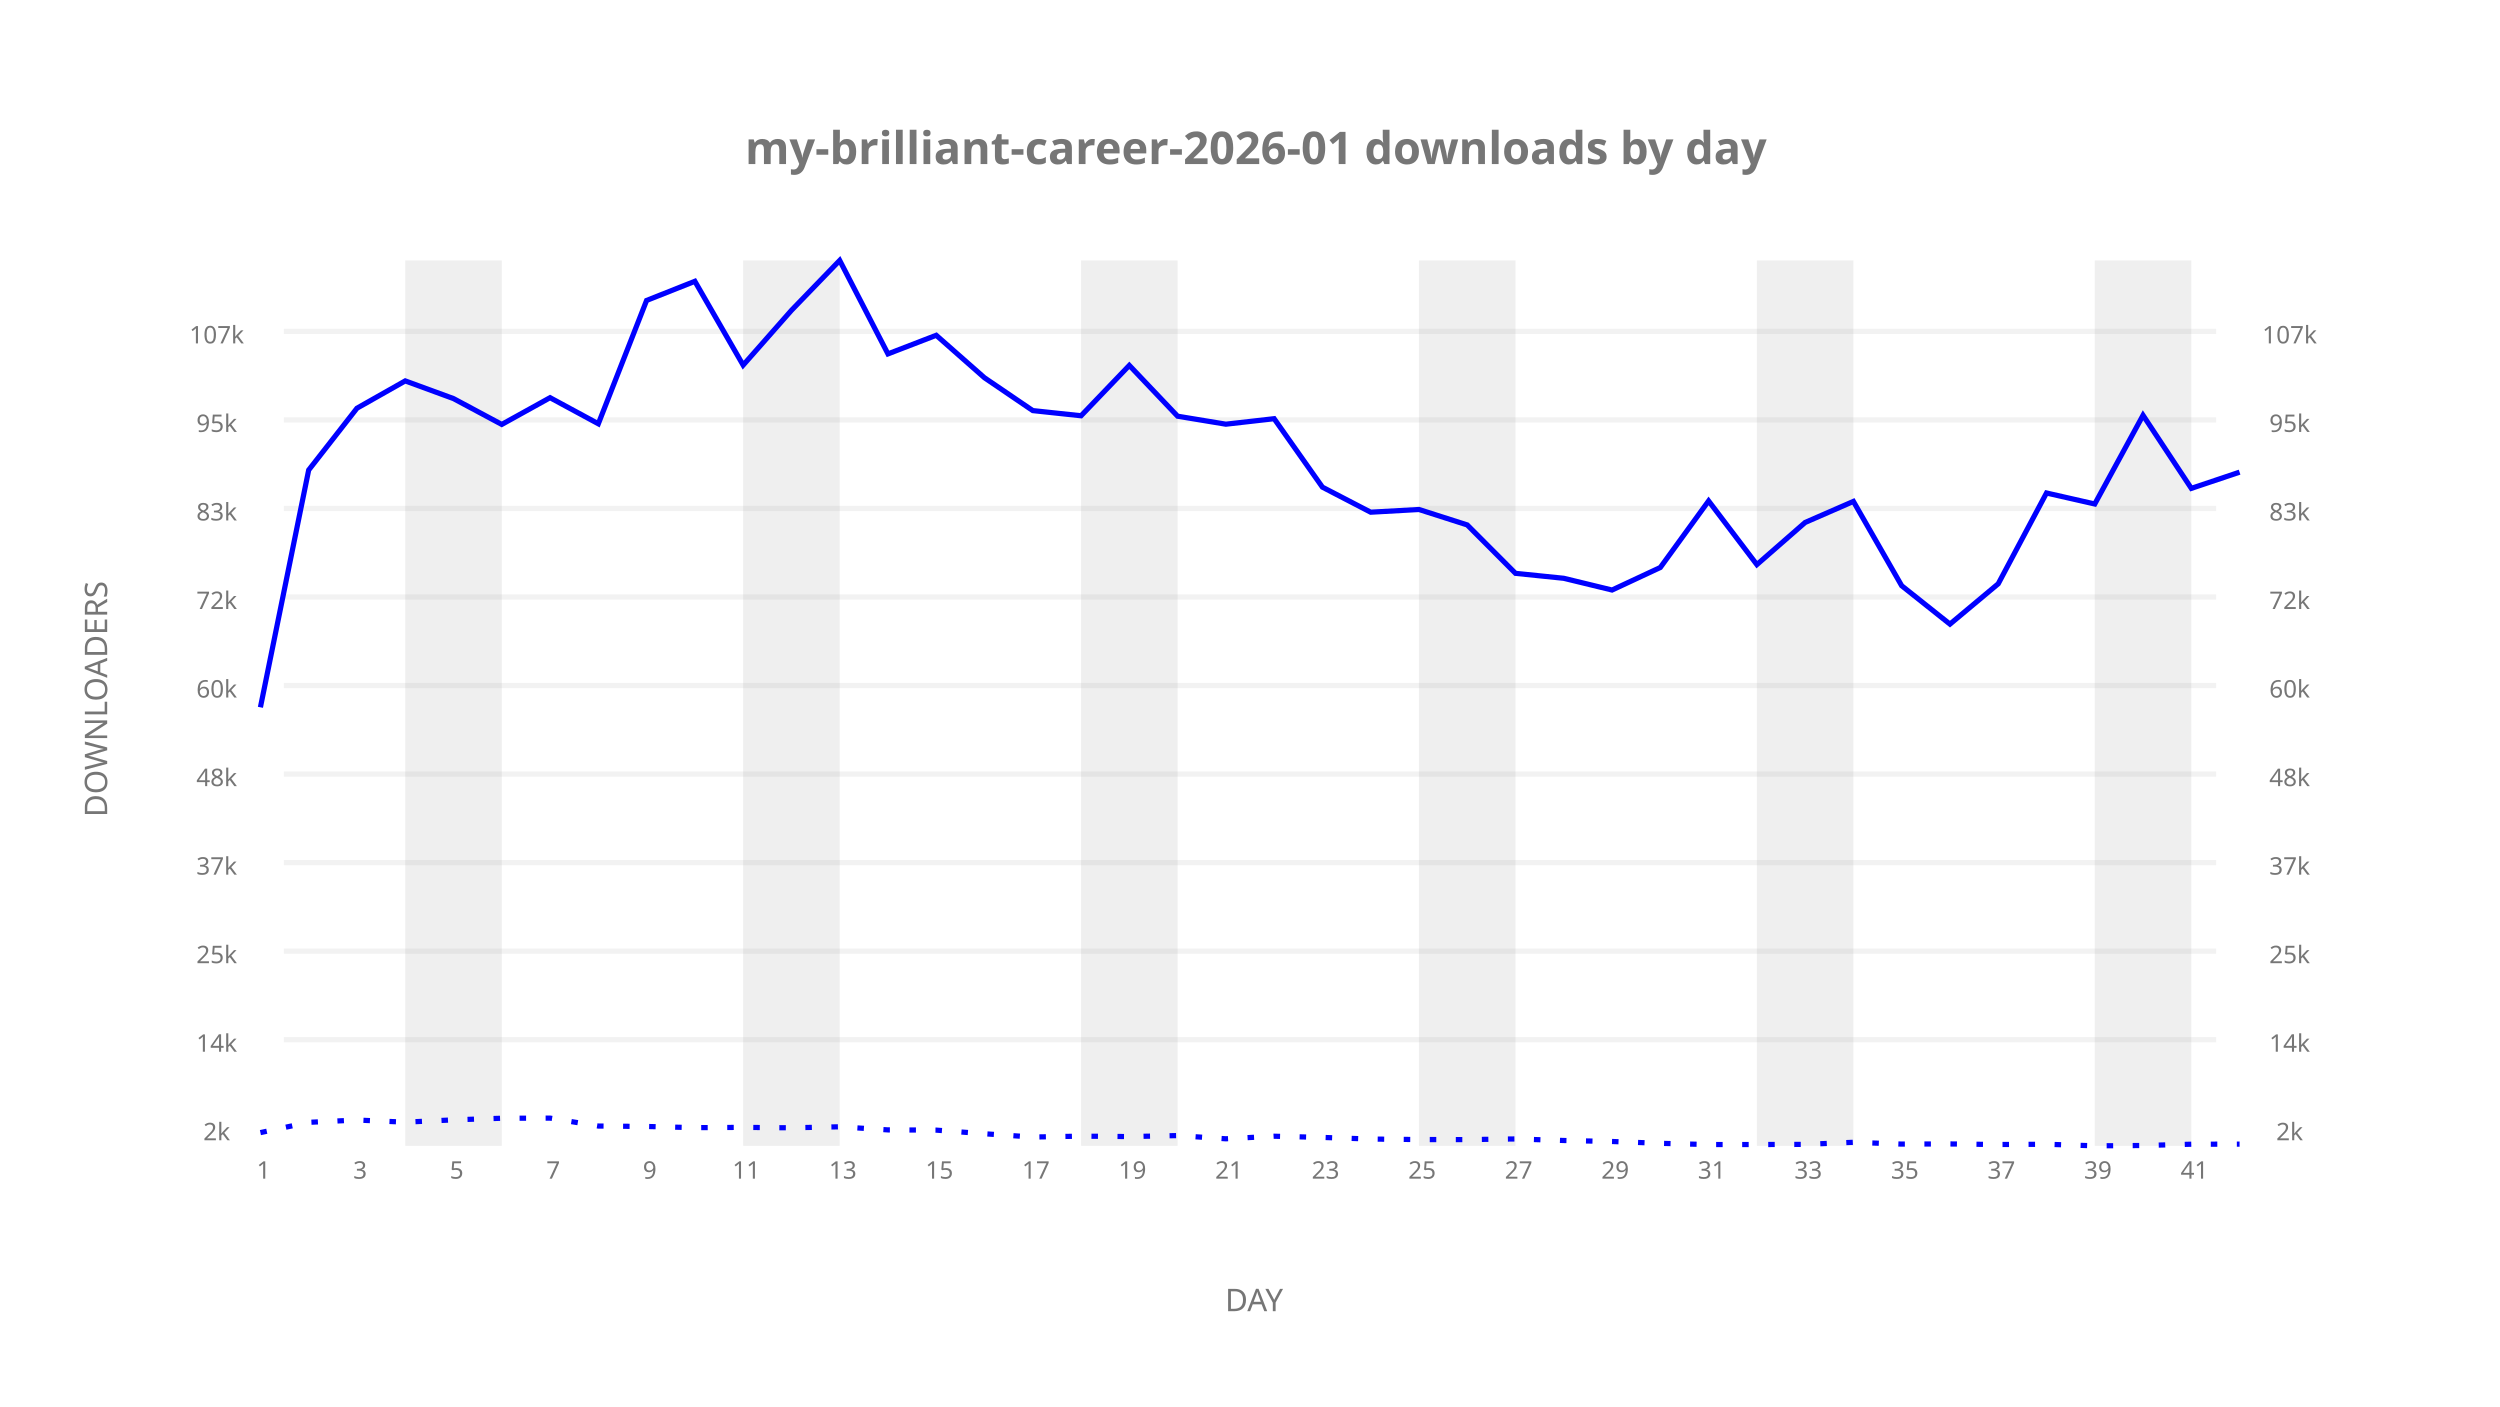
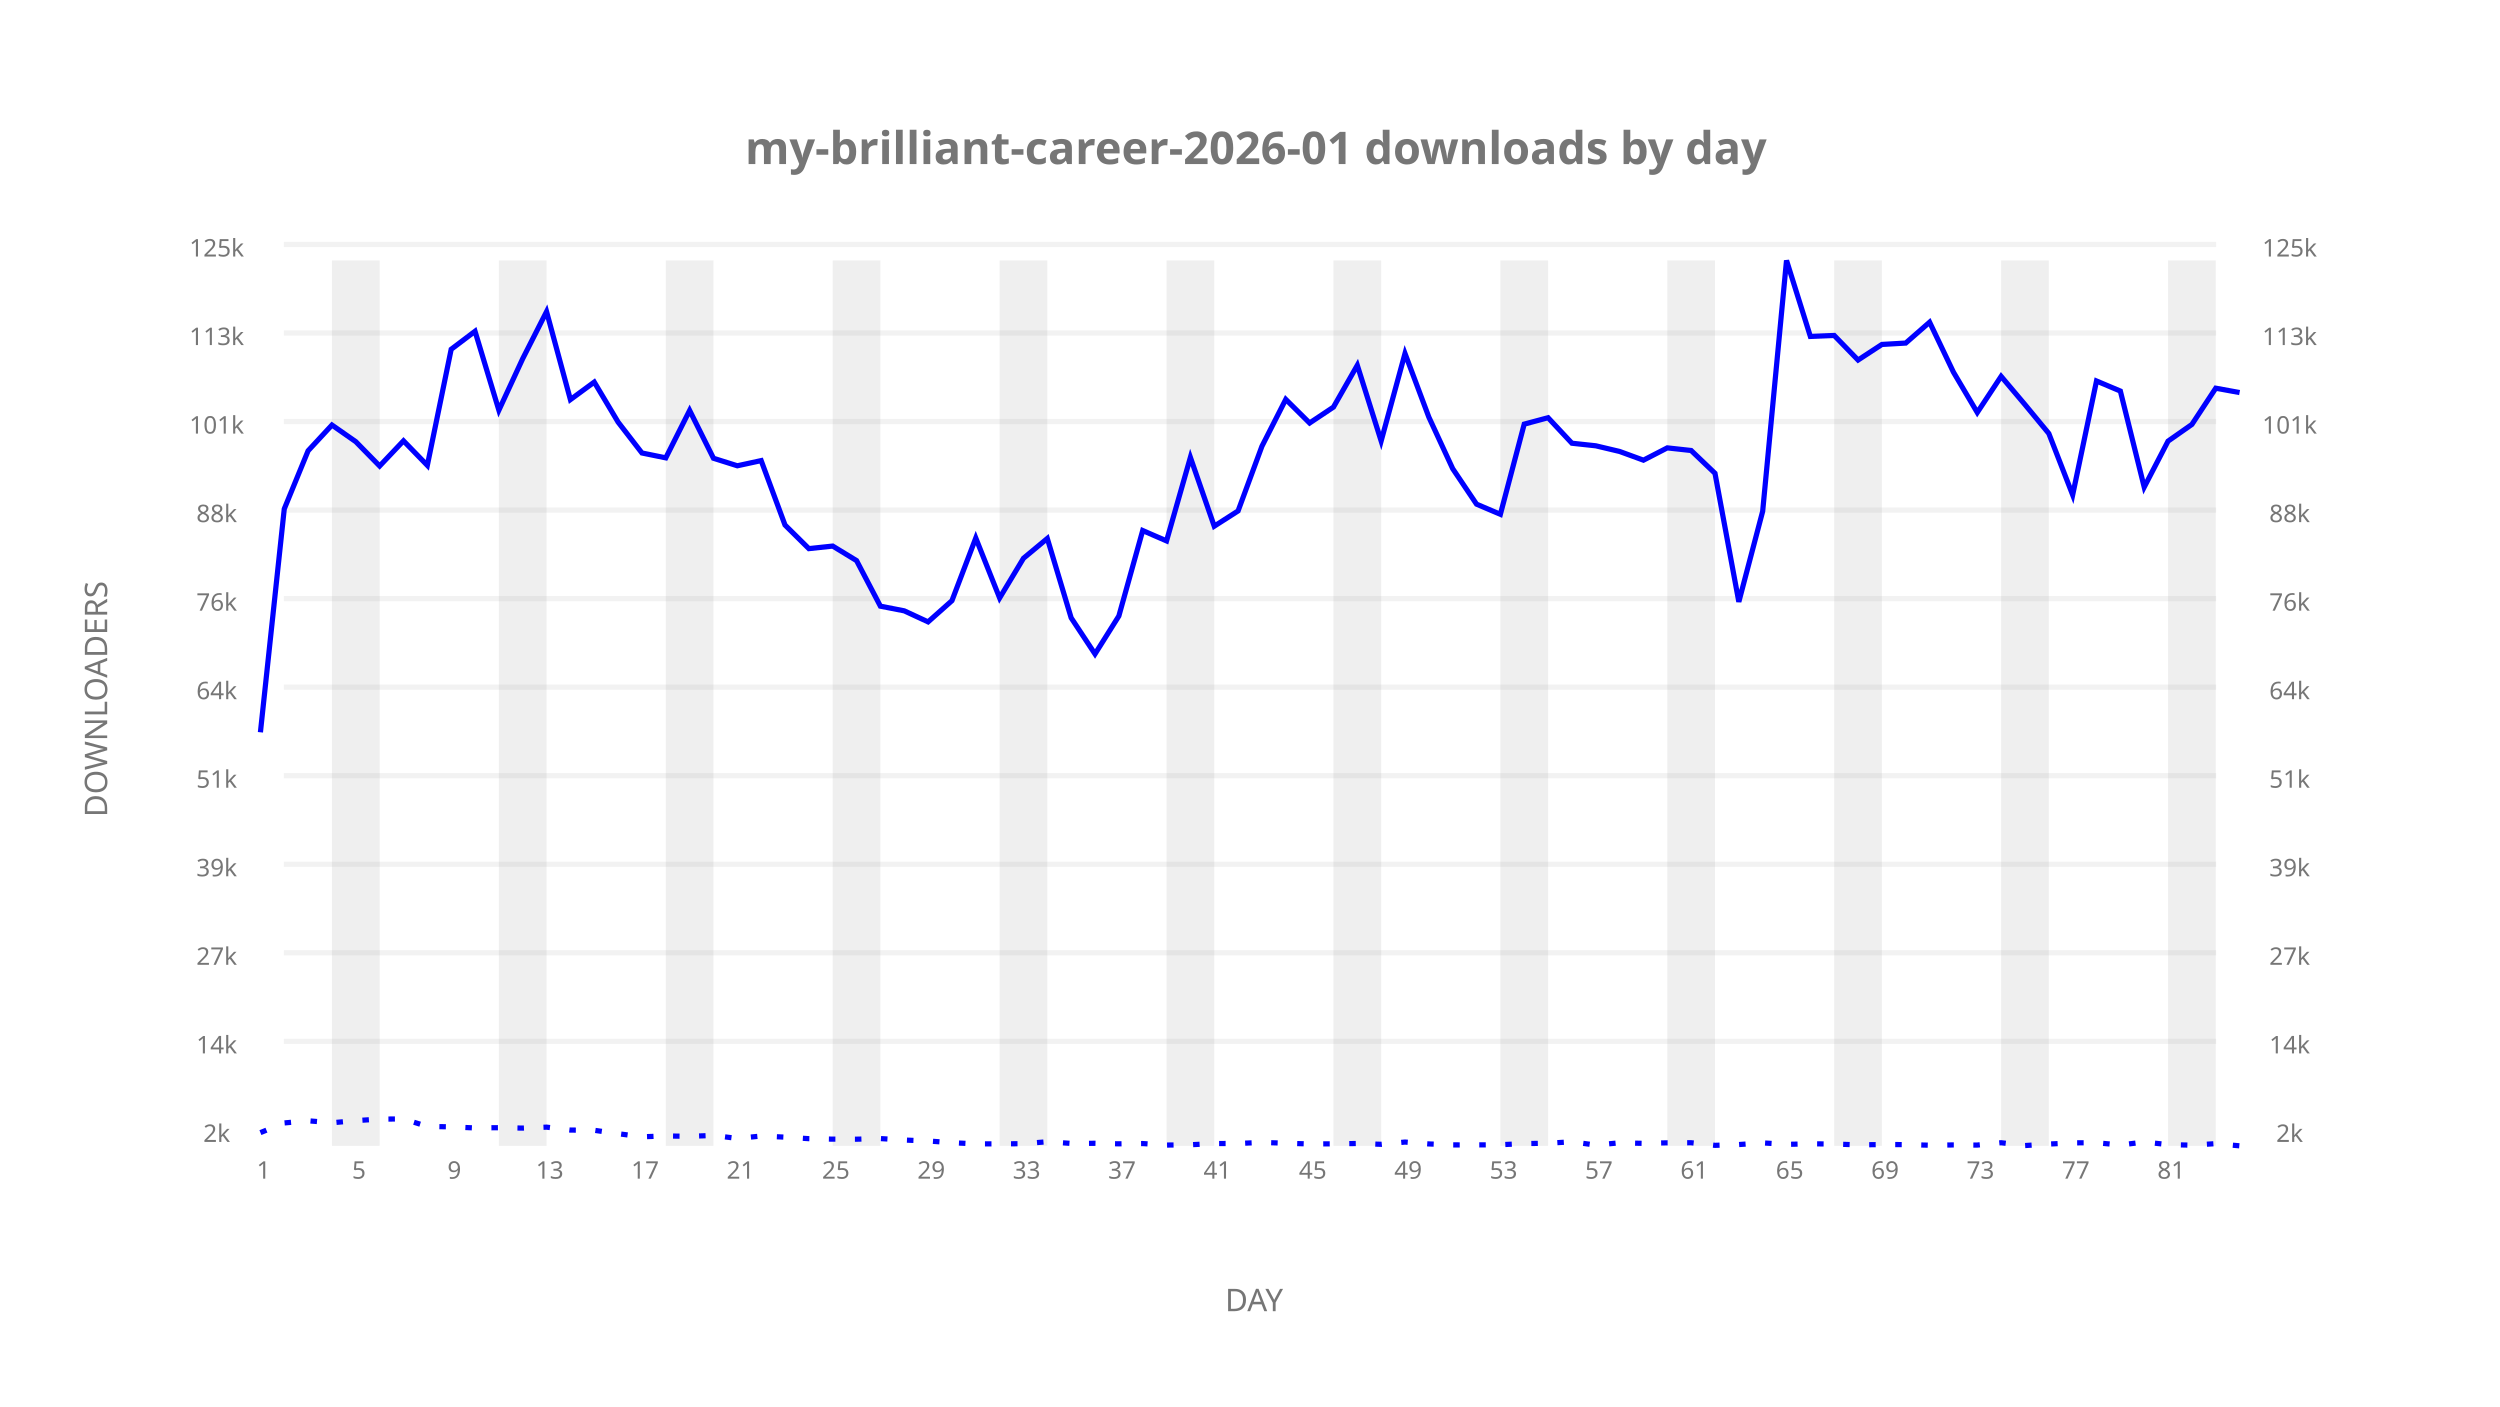
<svg xmlns="http://www.w3.org/2000/svg" xml:space="preserve" id="my-brilliant-career-2026-01-downloads-by-day-day" x="0px" y="0px" width="1920px" height="1080px" viewBox="0 0 1920 1080" enable-background="new 0 0 1920 1080" role="img">
  <g id="annotations">
    <text x="960" y="126" font-family="Atkinson Hyperlegible" font-size="26pt" text-anchor="middle" text-align="center" font-weight="600" font-style="normal" style="fill:rgb(118,118,118); fill-opacity:1; stroke:rgb(118,118,118); stroke-opacity:0; stroke-width:0.5"> my-brilliant-career-2026-01 downloads by day</text>
    <g id="axes-lines">
      <text x="960" y="1007" font-family="Atkinson Hyperlegible" font-size="18pt" text-anchor="middle" text-align="center" font-weight="500" font-style="normal" style="fill:rgb(118,118,118); fill-opacity:1; stroke:rgb(118,118,118); stroke-opacity:0; stroke-width:0.5"> DAY</text>
      <text x="73" y="540" font-family="Atkinson Hyperlegible" font-size="18pt" text-anchor="middle" text-align="center" dominant-baseline="central" font-weight="500" font-style="normal" style="fill:rgb(118,118,118); fill-opacity:1; stroke:rgb(118,118,118); stroke-opacity:0; stroke-width:0.5" transform="rotate(-90,73,540)"> DOWNLOADERS</text>
    </g>
    <g id="tic-y-label-lines">
-       <line x1="218" y1="798.486" x2="1702" y2="798.486" style="fill:rgb(0,0,255); fill-opacity:0; stroke:rgb(242,242,242); stroke-opacity:1; stroke-width:4" />
-       <line x1="218" y1="730.486" x2="1702" y2="730.486" style="fill:rgb(0,0,255); fill-opacity:0; stroke:rgb(242,242,242); stroke-opacity:1; stroke-width:4" />
-       <line x1="218" y1="662.486" x2="1702" y2="662.486" style="fill:rgb(0,0,255); fill-opacity:0; stroke:rgb(242,242,242); stroke-opacity:1; stroke-width:4" />
-       <line x1="218" y1="594.486" x2="1702" y2="594.486" style="fill:rgb(0,0,255); fill-opacity:0; stroke:rgb(242,242,242); stroke-opacity:1; stroke-width:4" />
-       <line x1="218" y1="526.486" x2="1702" y2="526.486" style="fill:rgb(0,0,255); fill-opacity:0; stroke:rgb(242,242,242); stroke-opacity:1; stroke-width:4" />
-       <line x1="218" y1="458.486" x2="1702" y2="458.486" style="fill:rgb(0,0,255); fill-opacity:0; stroke:rgb(242,242,242); stroke-opacity:1; stroke-width:4" />
-       <line x1="218" y1="390.486" x2="1702" y2="390.486" style="fill:rgb(0,0,255); fill-opacity:0; stroke:rgb(242,242,242); stroke-opacity:1; stroke-width:4" />
-       <line x1="218" y1="322.486" x2="1702" y2="322.486" style="fill:rgb(0,0,255); fill-opacity:0; stroke:rgb(242,242,242); stroke-opacity:1; stroke-width:4" />
-       <line x1="218" y1="254.486" x2="1702" y2="254.486" style="fill:rgb(0,0,255); fill-opacity:0; stroke:rgb(242,242,242); stroke-opacity:1; stroke-width:4" />
+       <line x1="218" y1="799.752" x2="1702" y2="799.752" style="fill:rgb(0,0,255); fill-opacity:0; stroke:rgb(242,242,242); stroke-opacity:1; stroke-width:4" />
+       <line x1="218" y1="731.752" x2="1702" y2="731.752" style="fill:rgb(0,0,255); fill-opacity:0; stroke:rgb(242,242,242); stroke-opacity:1; stroke-width:4" />
+       <line x1="218" y1="663.752" x2="1702" y2="663.752" style="fill:rgb(0,0,255); fill-opacity:0; stroke:rgb(242,242,242); stroke-opacity:1; stroke-width:4" />
+       <line x1="218" y1="595.752" x2="1702" y2="595.752" style="fill:rgb(0,0,255); fill-opacity:0; stroke:rgb(242,242,242); stroke-opacity:1; stroke-width:4" />
+       <line x1="218" y1="527.752" x2="1702" y2="527.752" style="fill:rgb(0,0,255); fill-opacity:0; stroke:rgb(242,242,242); stroke-opacity:1; stroke-width:4" />
+       <line x1="218" y1="459.752" x2="1702" y2="459.752" style="fill:rgb(0,0,255); fill-opacity:0; stroke:rgb(242,242,242); stroke-opacity:1; stroke-width:4" />
+       <line x1="218" y1="391.752" x2="1702" y2="391.752" style="fill:rgb(0,0,255); fill-opacity:0; stroke:rgb(242,242,242); stroke-opacity:1; stroke-width:4" />
+       <line x1="218" y1="323.752" x2="1702" y2="323.752" style="fill:rgb(0,0,255); fill-opacity:0; stroke:rgb(242,242,242); stroke-opacity:1; stroke-width:4" />
+       <line x1="218" y1="255.752" x2="1702" y2="255.752" style="fill:rgb(0,0,255); fill-opacity:0; stroke:rgb(242,242,242); stroke-opacity:1; stroke-width:4" />
+       <line x1="218" y1="187.752" x2="1702" y2="187.752" style="fill:rgb(0,0,255); fill-opacity:0; stroke:rgb(242,242,242); stroke-opacity:1; stroke-width:4" />
    </g>
    <g id="tic-x-labels">
      <text x="200" y="898" font-family="Atkinson Hyperlegible" font-size="14pt" text-anchor="middle" text-align="center" dominant-baseline="central" font-weight="400" font-style="normal" style="fill:rgb(118,118,118); fill-opacity:1; stroke:rgb(118,118,118); stroke-opacity:0; stroke-width:0.5"> 1</text>
-       <text x="274.146" y="898" font-family="Atkinson Hyperlegible" font-size="14pt" text-anchor="middle" text-align="center" dominant-baseline="central" font-weight="400" font-style="normal" style="fill:rgb(118,118,118); fill-opacity:1; stroke:rgb(118,118,118); stroke-opacity:0; stroke-width:0.5"> 3</text>
-       <text x="348.293" y="898" font-family="Atkinson Hyperlegible" font-size="14pt" text-anchor="middle" text-align="center" dominant-baseline="central" font-weight="400" font-style="normal" style="fill:rgb(118,118,118); fill-opacity:1; stroke:rgb(118,118,118); stroke-opacity:0; stroke-width:0.5"> 5</text>
-       <text x="422.439" y="898" font-family="Atkinson Hyperlegible" font-size="14pt" text-anchor="middle" text-align="center" dominant-baseline="central" font-weight="400" font-style="normal" style="fill:rgb(118,118,118); fill-opacity:1; stroke:rgb(118,118,118); stroke-opacity:0; stroke-width:0.5"> 7</text>
-       <text x="496.585" y="898" font-family="Atkinson Hyperlegible" font-size="14pt" text-anchor="middle" text-align="center" dominant-baseline="central" font-weight="400" font-style="normal" style="fill:rgb(118,118,118); fill-opacity:1; stroke:rgb(118,118,118); stroke-opacity:0; stroke-width:0.5"> 9</text>
-       <text x="570.732" y="898" font-family="Atkinson Hyperlegible" font-size="14pt" text-anchor="middle" text-align="center" dominant-baseline="central" font-weight="400" font-style="normal" style="fill:rgb(118,118,118); fill-opacity:1; stroke:rgb(118,118,118); stroke-opacity:0; stroke-width:0.5"> 11</text>
-       <text x="644.878" y="898" font-family="Atkinson Hyperlegible" font-size="14pt" text-anchor="middle" text-align="center" dominant-baseline="central" font-weight="400" font-style="normal" style="fill:rgb(118,118,118); fill-opacity:1; stroke:rgb(118,118,118); stroke-opacity:0; stroke-width:0.5"> 13</text>
-       <text x="719.024" y="898" font-family="Atkinson Hyperlegible" font-size="14pt" text-anchor="middle" text-align="center" dominant-baseline="central" font-weight="400" font-style="normal" style="fill:rgb(118,118,118); fill-opacity:1; stroke:rgb(118,118,118); stroke-opacity:0; stroke-width:0.5"> 15</text>
-       <text x="793.171" y="898" font-family="Atkinson Hyperlegible" font-size="14pt" text-anchor="middle" text-align="center" dominant-baseline="central" font-weight="400" font-style="normal" style="fill:rgb(118,118,118); fill-opacity:1; stroke:rgb(118,118,118); stroke-opacity:0; stroke-width:0.5"> 17</text>
-       <text x="867.317" y="898" font-family="Atkinson Hyperlegible" font-size="14pt" text-anchor="middle" text-align="center" dominant-baseline="central" font-weight="400" font-style="normal" style="fill:rgb(118,118,118); fill-opacity:1; stroke:rgb(118,118,118); stroke-opacity:0; stroke-width:0.5"> 19</text>
-       <text x="941.463" y="898" font-family="Atkinson Hyperlegible" font-size="14pt" text-anchor="middle" text-align="center" dominant-baseline="central" font-weight="400" font-style="normal" style="fill:rgb(118,118,118); fill-opacity:1; stroke:rgb(118,118,118); stroke-opacity:0; stroke-width:0.5"> 21</text>
-       <text x="1015.61" y="898" font-family="Atkinson Hyperlegible" font-size="14pt" text-anchor="middle" text-align="center" dominant-baseline="central" font-weight="400" font-style="normal" style="fill:rgb(118,118,118); fill-opacity:1; stroke:rgb(118,118,118); stroke-opacity:0; stroke-width:0.5"> 23</text>
-       <text x="1089.756" y="898" font-family="Atkinson Hyperlegible" font-size="14pt" text-anchor="middle" text-align="center" dominant-baseline="central" font-weight="400" font-style="normal" style="fill:rgb(118,118,118); fill-opacity:1; stroke:rgb(118,118,118); stroke-opacity:0; stroke-width:0.5"> 25</text>
-       <text x="1163.902" y="898" font-family="Atkinson Hyperlegible" font-size="14pt" text-anchor="middle" text-align="center" dominant-baseline="central" font-weight="400" font-style="normal" style="fill:rgb(118,118,118); fill-opacity:1; stroke:rgb(118,118,118); stroke-opacity:0; stroke-width:0.5"> 27</text>
-       <text x="1238.049" y="898" font-family="Atkinson Hyperlegible" font-size="14pt" text-anchor="middle" text-align="center" dominant-baseline="central" font-weight="400" font-style="normal" style="fill:rgb(118,118,118); fill-opacity:1; stroke:rgb(118,118,118); stroke-opacity:0; stroke-width:0.5"> 29</text>
-       <text x="1312.195" y="898" font-family="Atkinson Hyperlegible" font-size="14pt" text-anchor="middle" text-align="center" dominant-baseline="central" font-weight="400" font-style="normal" style="fill:rgb(118,118,118); fill-opacity:1; stroke:rgb(118,118,118); stroke-opacity:0; stroke-width:0.5"> 31</text>
-       <text x="1386.341" y="898" font-family="Atkinson Hyperlegible" font-size="14pt" text-anchor="middle" text-align="center" dominant-baseline="central" font-weight="400" font-style="normal" style="fill:rgb(118,118,118); fill-opacity:1; stroke:rgb(118,118,118); stroke-opacity:0; stroke-width:0.5"> 33</text>
-       <text x="1460.488" y="898" font-family="Atkinson Hyperlegible" font-size="14pt" text-anchor="middle" text-align="center" dominant-baseline="central" font-weight="400" font-style="normal" style="fill:rgb(118,118,118); fill-opacity:1; stroke:rgb(118,118,118); stroke-opacity:0; stroke-width:0.5"> 35</text>
-       <text x="1534.634" y="898" font-family="Atkinson Hyperlegible" font-size="14pt" text-anchor="middle" text-align="center" dominant-baseline="central" font-weight="400" font-style="normal" style="fill:rgb(118,118,118); fill-opacity:1; stroke:rgb(118,118,118); stroke-opacity:0; stroke-width:0.5"> 37</text>
-       <text x="1608.78" y="898" font-family="Atkinson Hyperlegible" font-size="14pt" text-anchor="middle" text-align="center" dominant-baseline="central" font-weight="400" font-style="normal" style="fill:rgb(118,118,118); fill-opacity:1; stroke:rgb(118,118,118); stroke-opacity:0; stroke-width:0.5"> 39</text>
-       <text x="1682.927" y="898" font-family="Atkinson Hyperlegible" font-size="14pt" text-anchor="middle" text-align="center" dominant-baseline="central" font-weight="400" font-style="normal" style="fill:rgb(118,118,118); fill-opacity:1; stroke:rgb(118,118,118); stroke-opacity:0; stroke-width:0.5"> 41</text>
+       <text x="273.253" y="898" font-family="Atkinson Hyperlegible" font-size="14pt" text-anchor="middle" text-align="center" dominant-baseline="central" font-weight="400" font-style="normal" style="fill:rgb(118,118,118); fill-opacity:1; stroke:rgb(118,118,118); stroke-opacity:0; stroke-width:0.5"> 5</text>
+       <text x="346.506" y="898" font-family="Atkinson Hyperlegible" font-size="14pt" text-anchor="middle" text-align="center" dominant-baseline="central" font-weight="400" font-style="normal" style="fill:rgb(118,118,118); fill-opacity:1; stroke:rgb(118,118,118); stroke-opacity:0; stroke-width:0.5"> 9</text>
+       <text x="419.759" y="898" font-family="Atkinson Hyperlegible" font-size="14pt" text-anchor="middle" text-align="center" dominant-baseline="central" font-weight="400" font-style="normal" style="fill:rgb(118,118,118); fill-opacity:1; stroke:rgb(118,118,118); stroke-opacity:0; stroke-width:0.5"> 13</text>
+       <text x="493.012" y="898" font-family="Atkinson Hyperlegible" font-size="14pt" text-anchor="middle" text-align="center" dominant-baseline="central" font-weight="400" font-style="normal" style="fill:rgb(118,118,118); fill-opacity:1; stroke:rgb(118,118,118); stroke-opacity:0; stroke-width:0.5"> 17</text>
+       <text x="566.265" y="898" font-family="Atkinson Hyperlegible" font-size="14pt" text-anchor="middle" text-align="center" dominant-baseline="central" font-weight="400" font-style="normal" style="fill:rgb(118,118,118); fill-opacity:1; stroke:rgb(118,118,118); stroke-opacity:0; stroke-width:0.5"> 21</text>
+       <text x="639.518" y="898" font-family="Atkinson Hyperlegible" font-size="14pt" text-anchor="middle" text-align="center" dominant-baseline="central" font-weight="400" font-style="normal" style="fill:rgb(118,118,118); fill-opacity:1; stroke:rgb(118,118,118); stroke-opacity:0; stroke-width:0.5"> 25</text>
+       <text x="712.771" y="898" font-family="Atkinson Hyperlegible" font-size="14pt" text-anchor="middle" text-align="center" dominant-baseline="central" font-weight="400" font-style="normal" style="fill:rgb(118,118,118); fill-opacity:1; stroke:rgb(118,118,118); stroke-opacity:0; stroke-width:0.5"> 29</text>
+       <text x="786.024" y="898" font-family="Atkinson Hyperlegible" font-size="14pt" text-anchor="middle" text-align="center" dominant-baseline="central" font-weight="400" font-style="normal" style="fill:rgb(118,118,118); fill-opacity:1; stroke:rgb(118,118,118); stroke-opacity:0; stroke-width:0.5"> 33</text>
+       <text x="859.277" y="898" font-family="Atkinson Hyperlegible" font-size="14pt" text-anchor="middle" text-align="center" dominant-baseline="central" font-weight="400" font-style="normal" style="fill:rgb(118,118,118); fill-opacity:1; stroke:rgb(118,118,118); stroke-opacity:0; stroke-width:0.5"> 37</text>
+       <text x="932.53" y="898" font-family="Atkinson Hyperlegible" font-size="14pt" text-anchor="middle" text-align="center" dominant-baseline="central" font-weight="400" font-style="normal" style="fill:rgb(118,118,118); fill-opacity:1; stroke:rgb(118,118,118); stroke-opacity:0; stroke-width:0.5"> 41</text>
+       <text x="1005.783" y="898" font-family="Atkinson Hyperlegible" font-size="14pt" text-anchor="middle" text-align="center" dominant-baseline="central" font-weight="400" font-style="normal" style="fill:rgb(118,118,118); fill-opacity:1; stroke:rgb(118,118,118); stroke-opacity:0; stroke-width:0.5"> 45</text>
+       <text x="1079.036" y="898" font-family="Atkinson Hyperlegible" font-size="14pt" text-anchor="middle" text-align="center" dominant-baseline="central" font-weight="400" font-style="normal" style="fill:rgb(118,118,118); fill-opacity:1; stroke:rgb(118,118,118); stroke-opacity:0; stroke-width:0.5"> 49</text>
+       <text x="1152.289" y="898" font-family="Atkinson Hyperlegible" font-size="14pt" text-anchor="middle" text-align="center" dominant-baseline="central" font-weight="400" font-style="normal" style="fill:rgb(118,118,118); fill-opacity:1; stroke:rgb(118,118,118); stroke-opacity:0; stroke-width:0.5"> 53</text>
+       <text x="1225.542" y="898" font-family="Atkinson Hyperlegible" font-size="14pt" text-anchor="middle" text-align="center" dominant-baseline="central" font-weight="400" font-style="normal" style="fill:rgb(118,118,118); fill-opacity:1; stroke:rgb(118,118,118); stroke-opacity:0; stroke-width:0.5"> 57</text>
+       <text x="1298.795" y="898" font-family="Atkinson Hyperlegible" font-size="14pt" text-anchor="middle" text-align="center" dominant-baseline="central" font-weight="400" font-style="normal" style="fill:rgb(118,118,118); fill-opacity:1; stroke:rgb(118,118,118); stroke-opacity:0; stroke-width:0.5"> 61</text>
+       <text x="1372.048" y="898" font-family="Atkinson Hyperlegible" font-size="14pt" text-anchor="middle" text-align="center" dominant-baseline="central" font-weight="400" font-style="normal" style="fill:rgb(118,118,118); fill-opacity:1; stroke:rgb(118,118,118); stroke-opacity:0; stroke-width:0.5"> 65</text>
+       <text x="1445.301" y="898" font-family="Atkinson Hyperlegible" font-size="14pt" text-anchor="middle" text-align="center" dominant-baseline="central" font-weight="400" font-style="normal" style="fill:rgb(118,118,118); fill-opacity:1; stroke:rgb(118,118,118); stroke-opacity:0; stroke-width:0.5"> 69</text>
+       <text x="1518.554" y="898" font-family="Atkinson Hyperlegible" font-size="14pt" text-anchor="middle" text-align="center" dominant-baseline="central" font-weight="400" font-style="normal" style="fill:rgb(118,118,118); fill-opacity:1; stroke:rgb(118,118,118); stroke-opacity:0; stroke-width:0.5"> 73</text>
+       <text x="1591.807" y="898" font-family="Atkinson Hyperlegible" font-size="14pt" text-anchor="middle" text-align="center" dominant-baseline="central" font-weight="400" font-style="normal" style="fill:rgb(118,118,118); fill-opacity:1; stroke:rgb(118,118,118); stroke-opacity:0; stroke-width:0.5"> 77</text>
+       <text x="1665.06" y="898" font-family="Atkinson Hyperlegible" font-size="14pt" text-anchor="middle" text-align="center" dominant-baseline="central" font-weight="400" font-style="normal" style="fill:rgb(118,118,118); fill-opacity:1; stroke:rgb(118,118,118); stroke-opacity:0; stroke-width:0.5"> 81</text>
    </g>
    <g id="tic-y-labels">
-       <text x="164" y="868.486" font-family="Atkinson Hyperlegible" font-size="14pt" text-anchor="middle" text-align="center" dominant-baseline="central" font-weight="400" font-style="normal" style="fill:rgb(118,118,118); fill-opacity:1; stroke:rgb(118,118,118); stroke-opacity:0; stroke-width:0.5"> 2k</text>
-       <text x="1756" y="868.486" font-family="Atkinson Hyperlegible" font-size="14pt" text-anchor="middle" text-align="center" dominant-baseline="central" font-weight="400" font-style="normal" style="fill:rgb(118,118,118); fill-opacity:1; stroke:rgb(118,118,118); stroke-opacity:0; stroke-width:0.5"> 2k</text>
-       <text x="164" y="800.486" font-family="Atkinson Hyperlegible" font-size="14pt" text-anchor="middle" text-align="center" dominant-baseline="central" font-weight="400" font-style="normal" style="fill:rgb(118,118,118); fill-opacity:1; stroke:rgb(118,118,118); stroke-opacity:0; stroke-width:0.5"> 14k</text>
-       <text x="1756" y="800.486" font-family="Atkinson Hyperlegible" font-size="14pt" text-anchor="middle" text-align="center" dominant-baseline="central" font-weight="400" font-style="normal" style="fill:rgb(118,118,118); fill-opacity:1; stroke:rgb(118,118,118); stroke-opacity:0; stroke-width:0.5"> 14k</text>
-       <text x="164" y="732.486" font-family="Atkinson Hyperlegible" font-size="14pt" text-anchor="middle" text-align="center" dominant-baseline="central" font-weight="400" font-style="normal" style="fill:rgb(118,118,118); fill-opacity:1; stroke:rgb(118,118,118); stroke-opacity:0; stroke-width:0.5"> 25k</text>
-       <text x="1756" y="732.486" font-family="Atkinson Hyperlegible" font-size="14pt" text-anchor="middle" text-align="center" dominant-baseline="central" font-weight="400" font-style="normal" style="fill:rgb(118,118,118); fill-opacity:1; stroke:rgb(118,118,118); stroke-opacity:0; stroke-width:0.5"> 25k</text>
-       <text x="164" y="664.486" font-family="Atkinson Hyperlegible" font-size="14pt" text-anchor="middle" text-align="center" dominant-baseline="central" font-weight="400" font-style="normal" style="fill:rgb(118,118,118); fill-opacity:1; stroke:rgb(118,118,118); stroke-opacity:0; stroke-width:0.5"> 37k</text>
-       <text x="1756" y="664.486" font-family="Atkinson Hyperlegible" font-size="14pt" text-anchor="middle" text-align="center" dominant-baseline="central" font-weight="400" font-style="normal" style="fill:rgb(118,118,118); fill-opacity:1; stroke:rgb(118,118,118); stroke-opacity:0; stroke-width:0.5"> 37k</text>
-       <text x="164" y="596.486" font-family="Atkinson Hyperlegible" font-size="14pt" text-anchor="middle" text-align="center" dominant-baseline="central" font-weight="400" font-style="normal" style="fill:rgb(118,118,118); fill-opacity:1; stroke:rgb(118,118,118); stroke-opacity:0; stroke-width:0.5"> 48k</text>
-       <text x="1756" y="596.486" font-family="Atkinson Hyperlegible" font-size="14pt" text-anchor="middle" text-align="center" dominant-baseline="central" font-weight="400" font-style="normal" style="fill:rgb(118,118,118); fill-opacity:1; stroke:rgb(118,118,118); stroke-opacity:0; stroke-width:0.5"> 48k</text>
-       <text x="164" y="528.486" font-family="Atkinson Hyperlegible" font-size="14pt" text-anchor="middle" text-align="center" dominant-baseline="central" font-weight="400" font-style="normal" style="fill:rgb(118,118,118); fill-opacity:1; stroke:rgb(118,118,118); stroke-opacity:0; stroke-width:0.5"> 60k</text>
-       <text x="1756" y="528.486" font-family="Atkinson Hyperlegible" font-size="14pt" text-anchor="middle" text-align="center" dominant-baseline="central" font-weight="400" font-style="normal" style="fill:rgb(118,118,118); fill-opacity:1; stroke:rgb(118,118,118); stroke-opacity:0; stroke-width:0.5"> 60k</text>
-       <text x="164" y="460.486" font-family="Atkinson Hyperlegible" font-size="14pt" text-anchor="middle" text-align="center" dominant-baseline="central" font-weight="400" font-style="normal" style="fill:rgb(118,118,118); fill-opacity:1; stroke:rgb(118,118,118); stroke-opacity:0; stroke-width:0.5"> 72k</text>
-       <text x="1756" y="460.486" font-family="Atkinson Hyperlegible" font-size="14pt" text-anchor="middle" text-align="center" dominant-baseline="central" font-weight="400" font-style="normal" style="fill:rgb(118,118,118); fill-opacity:1; stroke:rgb(118,118,118); stroke-opacity:0; stroke-width:0.5"> 72k</text>
-       <text x="164" y="392.486" font-family="Atkinson Hyperlegible" font-size="14pt" text-anchor="middle" text-align="center" dominant-baseline="central" font-weight="400" font-style="normal" style="fill:rgb(118,118,118); fill-opacity:1; stroke:rgb(118,118,118); stroke-opacity:0; stroke-width:0.5"> 83k</text>
-       <text x="1756" y="392.486" font-family="Atkinson Hyperlegible" font-size="14pt" text-anchor="middle" text-align="center" dominant-baseline="central" font-weight="400" font-style="normal" style="fill:rgb(118,118,118); fill-opacity:1; stroke:rgb(118,118,118); stroke-opacity:0; stroke-width:0.5"> 83k</text>
-       <text x="164" y="324.486" font-family="Atkinson Hyperlegible" font-size="14pt" text-anchor="middle" text-align="center" dominant-baseline="central" font-weight="400" font-style="normal" style="fill:rgb(118,118,118); fill-opacity:1; stroke:rgb(118,118,118); stroke-opacity:0; stroke-width:0.5"> 95k</text>
-       <text x="1756" y="324.486" font-family="Atkinson Hyperlegible" font-size="14pt" text-anchor="middle" text-align="center" dominant-baseline="central" font-weight="400" font-style="normal" style="fill:rgb(118,118,118); fill-opacity:1; stroke:rgb(118,118,118); stroke-opacity:0; stroke-width:0.5"> 95k</text>
-       <text x="164" y="256.486" font-family="Atkinson Hyperlegible" font-size="14pt" text-anchor="middle" text-align="center" dominant-baseline="central" font-weight="400" font-style="normal" style="fill:rgb(118,118,118); fill-opacity:1; stroke:rgb(118,118,118); stroke-opacity:0; stroke-width:0.5"> 107k</text>
-       <text x="1756" y="256.486" font-family="Atkinson Hyperlegible" font-size="14pt" text-anchor="middle" text-align="center" dominant-baseline="central" font-weight="400" font-style="normal" style="fill:rgb(118,118,118); fill-opacity:1; stroke:rgb(118,118,118); stroke-opacity:0; stroke-width:0.5"> 107k</text>
+       <text x="164" y="869.752" font-family="Atkinson Hyperlegible" font-size="14pt" text-anchor="middle" text-align="center" dominant-baseline="central" font-weight="400" font-style="normal" style="fill:rgb(118,118,118); fill-opacity:1; stroke:rgb(118,118,118); stroke-opacity:0; stroke-width:0.5"> 2k</text>
+       <text x="1756" y="869.752" font-family="Atkinson Hyperlegible" font-size="14pt" text-anchor="middle" text-align="center" dominant-baseline="central" font-weight="400" font-style="normal" style="fill:rgb(118,118,118); fill-opacity:1; stroke:rgb(118,118,118); stroke-opacity:0; stroke-width:0.5"> 2k</text>
+       <text x="164" y="801.752" font-family="Atkinson Hyperlegible" font-size="14pt" text-anchor="middle" text-align="center" dominant-baseline="central" font-weight="400" font-style="normal" style="fill:rgb(118,118,118); fill-opacity:1; stroke:rgb(118,118,118); stroke-opacity:0; stroke-width:0.5"> 14k</text>
+       <text x="1756" y="801.752" font-family="Atkinson Hyperlegible" font-size="14pt" text-anchor="middle" text-align="center" dominant-baseline="central" font-weight="400" font-style="normal" style="fill:rgb(118,118,118); fill-opacity:1; stroke:rgb(118,118,118); stroke-opacity:0; stroke-width:0.5"> 14k</text>
+       <text x="164" y="733.752" font-family="Atkinson Hyperlegible" font-size="14pt" text-anchor="middle" text-align="center" dominant-baseline="central" font-weight="400" font-style="normal" style="fill:rgb(118,118,118); fill-opacity:1; stroke:rgb(118,118,118); stroke-opacity:0; stroke-width:0.5"> 27k</text>
+       <text x="1756" y="733.752" font-family="Atkinson Hyperlegible" font-size="14pt" text-anchor="middle" text-align="center" dominant-baseline="central" font-weight="400" font-style="normal" style="fill:rgb(118,118,118); fill-opacity:1; stroke:rgb(118,118,118); stroke-opacity:0; stroke-width:0.5"> 27k</text>
+       <text x="164" y="665.752" font-family="Atkinson Hyperlegible" font-size="14pt" text-anchor="middle" text-align="center" dominant-baseline="central" font-weight="400" font-style="normal" style="fill:rgb(118,118,118); fill-opacity:1; stroke:rgb(118,118,118); stroke-opacity:0; stroke-width:0.5"> 39k</text>
+       <text x="1756" y="665.752" font-family="Atkinson Hyperlegible" font-size="14pt" text-anchor="middle" text-align="center" dominant-baseline="central" font-weight="400" font-style="normal" style="fill:rgb(118,118,118); fill-opacity:1; stroke:rgb(118,118,118); stroke-opacity:0; stroke-width:0.5"> 39k</text>
+       <text x="164" y="597.752" font-family="Atkinson Hyperlegible" font-size="14pt" text-anchor="middle" text-align="center" dominant-baseline="central" font-weight="400" font-style="normal" style="fill:rgb(118,118,118); fill-opacity:1; stroke:rgb(118,118,118); stroke-opacity:0; stroke-width:0.5"> 51k</text>
+       <text x="1756" y="597.752" font-family="Atkinson Hyperlegible" font-size="14pt" text-anchor="middle" text-align="center" dominant-baseline="central" font-weight="400" font-style="normal" style="fill:rgb(118,118,118); fill-opacity:1; stroke:rgb(118,118,118); stroke-opacity:0; stroke-width:0.5"> 51k</text>
+       <text x="164" y="529.752" font-family="Atkinson Hyperlegible" font-size="14pt" text-anchor="middle" text-align="center" dominant-baseline="central" font-weight="400" font-style="normal" style="fill:rgb(118,118,118); fill-opacity:1; stroke:rgb(118,118,118); stroke-opacity:0; stroke-width:0.5"> 64k</text>
+       <text x="1756" y="529.752" font-family="Atkinson Hyperlegible" font-size="14pt" text-anchor="middle" text-align="center" dominant-baseline="central" font-weight="400" font-style="normal" style="fill:rgb(118,118,118); fill-opacity:1; stroke:rgb(118,118,118); stroke-opacity:0; stroke-width:0.5"> 64k</text>
+       <text x="164" y="461.752" font-family="Atkinson Hyperlegible" font-size="14pt" text-anchor="middle" text-align="center" dominant-baseline="central" font-weight="400" font-style="normal" style="fill:rgb(118,118,118); fill-opacity:1; stroke:rgb(118,118,118); stroke-opacity:0; stroke-width:0.5"> 76k</text>
+       <text x="1756" y="461.752" font-family="Atkinson Hyperlegible" font-size="14pt" text-anchor="middle" text-align="center" dominant-baseline="central" font-weight="400" font-style="normal" style="fill:rgb(118,118,118); fill-opacity:1; stroke:rgb(118,118,118); stroke-opacity:0; stroke-width:0.5"> 76k</text>
+       <text x="164" y="393.752" font-family="Atkinson Hyperlegible" font-size="14pt" text-anchor="middle" text-align="center" dominant-baseline="central" font-weight="400" font-style="normal" style="fill:rgb(118,118,118); fill-opacity:1; stroke:rgb(118,118,118); stroke-opacity:0; stroke-width:0.5"> 88k</text>
+       <text x="1756" y="393.752" font-family="Atkinson Hyperlegible" font-size="14pt" text-anchor="middle" text-align="center" dominant-baseline="central" font-weight="400" font-style="normal" style="fill:rgb(118,118,118); fill-opacity:1; stroke:rgb(118,118,118); stroke-opacity:0; stroke-width:0.5"> 88k</text>
+       <text x="164" y="325.752" font-family="Atkinson Hyperlegible" font-size="14pt" text-anchor="middle" text-align="center" dominant-baseline="central" font-weight="400" font-style="normal" style="fill:rgb(118,118,118); fill-opacity:1; stroke:rgb(118,118,118); stroke-opacity:0; stroke-width:0.5"> 101k</text>
+       <text x="1756" y="325.752" font-family="Atkinson Hyperlegible" font-size="14pt" text-anchor="middle" text-align="center" dominant-baseline="central" font-weight="400" font-style="normal" style="fill:rgb(118,118,118); fill-opacity:1; stroke:rgb(118,118,118); stroke-opacity:0; stroke-width:0.5"> 101k</text>
+       <text x="164" y="257.752" font-family="Atkinson Hyperlegible" font-size="14pt" text-anchor="middle" text-align="center" dominant-baseline="central" font-weight="400" font-style="normal" style="fill:rgb(118,118,118); fill-opacity:1; stroke:rgb(118,118,118); stroke-opacity:0; stroke-width:0.5"> 113k</text>
+       <text x="1756" y="257.752" font-family="Atkinson Hyperlegible" font-size="14pt" text-anchor="middle" text-align="center" dominant-baseline="central" font-weight="400" font-style="normal" style="fill:rgb(118,118,118); fill-opacity:1; stroke:rgb(118,118,118); stroke-opacity:0; stroke-width:0.5"> 113k</text>
+       <text x="164" y="189.752" font-family="Atkinson Hyperlegible" font-size="14pt" text-anchor="middle" text-align="center" dominant-baseline="central" font-weight="400" font-style="normal" style="fill:rgb(118,118,118); fill-opacity:1; stroke:rgb(118,118,118); stroke-opacity:0; stroke-width:0.5"> 125k</text>
+       <text x="1756" y="189.752" font-family="Atkinson Hyperlegible" font-size="14pt" text-anchor="middle" text-align="center" dominant-baseline="central" font-weight="400" font-style="normal" style="fill:rgb(118,118,118); fill-opacity:1; stroke:rgb(118,118,118); stroke-opacity:0; stroke-width:0.5"> 125k</text>
    </g>
  </g>
  <g id="weekend-bands-my-brilliant-career-2026-01 downloads by day">
-     <rect x="311.22" y="200" width="74.146" height="680" style="fill:rgb(148,148,148); fill-opacity:0.15; stroke:rgb(148,148,148); stroke-opacity:0; stroke-width:0" />
-     <rect x="570.732" y="200" width="74.146" height="680" style="fill:rgb(148,148,148); fill-opacity:0.15; stroke:rgb(148,148,148); stroke-opacity:0; stroke-width:0" />
-     <rect x="830.244" y="200" width="74.146" height="680" style="fill:rgb(148,148,148); fill-opacity:0.15; stroke:rgb(148,148,148); stroke-opacity:0; stroke-width:0" />
-     <rect x="1089.756" y="200" width="74.146" height="680" style="fill:rgb(148,148,148); fill-opacity:0.15; stroke:rgb(148,148,148); stroke-opacity:0; stroke-width:0" />
-     <rect x="1349.268" y="200" width="74.146" height="680" style="fill:rgb(148,148,148); fill-opacity:0.15; stroke:rgb(148,148,148); stroke-opacity:0; stroke-width:0" />
-     <rect x="1608.78" y="200" width="74.146" height="680" style="fill:rgb(148,148,148); fill-opacity:0.15; stroke:rgb(148,148,148); stroke-opacity:0; stroke-width:0" />
+     <rect x="254.94" y="200" width="36.627" height="680" style="fill:rgb(148,148,148); fill-opacity:0.15; stroke:rgb(148,148,148); stroke-opacity:0; stroke-width:0" />
+     <rect x="383.133" y="200" width="36.627" height="680" style="fill:rgb(148,148,148); fill-opacity:0.15; stroke:rgb(148,148,148); stroke-opacity:0; stroke-width:0" />
+     <rect x="511.325" y="200" width="36.627" height="680" style="fill:rgb(148,148,148); fill-opacity:0.15; stroke:rgb(148,148,148); stroke-opacity:0; stroke-width:0" />
+     <rect x="639.518" y="200" width="36.627" height="680" style="fill:rgb(148,148,148); fill-opacity:0.15; stroke:rgb(148,148,148); stroke-opacity:0; stroke-width:0" />
+     <rect x="767.711" y="200" width="36.627" height="680" style="fill:rgb(148,148,148); fill-opacity:0.15; stroke:rgb(148,148,148); stroke-opacity:0; stroke-width:0" />
+     <rect x="895.904" y="200" width="36.627" height="680" style="fill:rgb(148,148,148); fill-opacity:0.15; stroke:rgb(148,148,148); stroke-opacity:0; stroke-width:0" />
+     <rect x="1024.096" y="200" width="36.627" height="680" style="fill:rgb(148,148,148); fill-opacity:0.15; stroke:rgb(148,148,148); stroke-opacity:0; stroke-width:0" />
+     <rect x="1152.289" y="200" width="36.627" height="680" style="fill:rgb(148,148,148); fill-opacity:0.15; stroke:rgb(148,148,148); stroke-opacity:0; stroke-width:0" />
+     <rect x="1280.482" y="200" width="36.627" height="680" style="fill:rgb(148,148,148); fill-opacity:0.15; stroke:rgb(148,148,148); stroke-opacity:0; stroke-width:0" />
+     <rect x="1408.675" y="200" width="36.627" height="680" style="fill:rgb(148,148,148); fill-opacity:0.15; stroke:rgb(148,148,148); stroke-opacity:0; stroke-width:0" />
+     <rect x="1536.867" y="200" width="36.627" height="680" style="fill:rgb(148,148,148); fill-opacity:0.15; stroke:rgb(148,148,148); stroke-opacity:0; stroke-width:0" />
+     <rect x="1665.06" y="200" width="36.627" height="680" style="fill:rgb(148,148,148); fill-opacity:0.15; stroke:rgb(148,148,148); stroke-opacity:0; stroke-width:0" />
  </g>
  <g id="polyline-my-brilliant-career-2026-01 downloads by day">
-     <polyline points="200,543.225 237.073,360.977 274.146,313.517 311.22,292.532 348.293,306.118 385.366,325.961 422.439,305.421 459.512,325.452 496.585,230.743 533.659,216.039 570.732,280.427 607.805,238.364 644.878,200 681.951,271.787 719.024,257.493 756.098,290.138 793.171,315.337 830.244,319.312 867.317,280.614 904.39,319.645 941.463,325.78 978.537,321.554 1015.61,374.13 1052.68,393.37 1089.76,391.286 1126.83,403.145 1163.9,440.327 1200.98,444.132 1238.05,453.14 1275.12,435.837 1312.2,384.719 1349.27,433.619 1386.34,401.255 1423.41,385.093 1460.49,449.845 1497.56,479.329 1534.63,448.352 1571.71,378.625 1608.78,387.066 1645.85,318.931 1682.93,375.066 1720,362.616 " style="fill:rgb(0,0,255); fill-opacity:0; stroke:rgb(0,0,255); stroke-opacity:1; stroke-width:4" />
+     <polyline points="200,562.403 218.313,390.852 236.627,346.178 254.94,326.425 273.253,339.213 291.566,357.892 309.88,338.558 328.193,357.413 346.506,268.262 364.819,254.421 383.133,315.03 401.446,275.436 419.759,239.324 438.072,306.898 456.386,293.443 474.699,324.171 493.012,347.891 511.325,351.633 529.639,315.207 547.952,351.947 566.265,357.721 584.578,353.743 602.892,403.233 621.205,421.344 639.518,419.383 657.831,430.546 676.145,465.545 694.458,469.126 712.771,477.606 731.084,461.318 749.398,413.2 767.711,459.23 786.024,428.766 804.337,413.553 822.651,474.504 840.964,502.257 859.277,473.099 877.59,407.465 895.904,415.41 914.217,351.275 932.53,404.115 950.843,392.395 969.157,342.745 987.47,306.71 1005.78,324.866 1024.1,312.656 1042.41,280.522 1060.72,338.668 1079.04,271.486 1097.35,320.325 1115.66,359.931 1133.98,387.188 1152.29,394.985 1170.6,325.731 1188.92,320.805 1207.23,340.398 1225.54,342.371 1243.86,346.723 1262.17,353.412 1280.48,343.968 1298.8,345.985 1317.11,363.49 1335.42,462.211 1353.73,392.682 1372.05,200 1390.36,258.383 1408.67,257.634 1426.99,276.511 1445.3,264.538 1463.61,263.469 1481.93,247.44 1500.24,285.806 1518.55,316.799 1536.87,289.046 1555.18,310.733 1573.49,332.916 1591.81,380.102 1610.12,292.605 1628.43,300.324 1646.75,374.108 1665.06,338.795 1683.37,325.968 1701.69,298.137 1720,301.482 " style="fill:rgb(0,0,255); fill-opacity:0; stroke:rgb(0,0,255); stroke-opacity:1; stroke-width:4" />
  </g>
  <g id="polyline-my-brilliant-career-2026-01 downloads by day uploaders">
-     <polyline points="200,869.844 237.073,861.954 274.146,860.186 311.22,861.813 348.293,860.057 385.366,858.81 422.439,858.705 459.512,864.798 496.585,865.132 533.659,866.039 570.732,865.817 607.805,866.156 644.878,865.378 681.951,867.76 719.024,867.936 756.098,870.728 793.171,873.251 830.244,872.56 867.317,872.888 904.39,872.133 941.463,874.591 978.537,872.619 1015.61,873.538 1052.68,874.785 1089.76,875.177 1126.83,875.206 1163.9,874.708 1200.98,875.897 1238.05,876.664 1275.12,878.068 1312.2,879.022 1349.27,878.999 1386.34,878.9 1423.41,877.278 1460.49,878.66 1497.56,878.554 1534.63,878.993 1571.71,878.771 1608.78,880 1645.85,879.748 1682.93,878.759 1720,878.689 " stroke-dasharray="5 15" style="fill:rgb(0,0,255); fill-opacity:0; stroke:rgb(0,0,255); stroke-opacity:1; stroke-width:4" />
+     <polyline points="200,869.851 218.313,862.423 236.627,860.759 254.94,862.291 273.253,860.638 291.566,859.465 309.88,859.365 328.193,865.101 346.506,865.415 364.819,866.269 383.133,866.06 401.446,866.38 419.759,865.647 438.072,867.889 456.386,868.055 474.699,870.683 493.012,873.058 511.325,872.407 529.639,872.716 547.952,872.005 566.265,874.319 584.578,872.462 602.892,873.327 621.205,874.501 639.518,874.87 657.831,874.898 676.145,874.429 694.458,875.548 712.771,876.27 731.084,877.592 749.398,878.49 767.711,878.468 786.024,878.375 804.337,876.848 822.651,878.149 840.964,878.049 859.277,878.463 877.59,878.253 895.904,879.41 914.217,879.174 932.53,878.242 950.843,878.176 969.157,877.383 987.47,877.989 1005.78,878.556 1024.1,878.463 1042.41,878.215 1060.72,878.826 1079.04,877.102 1097.35,878.54 1115.66,879.284 1133.98,879.3 1152.29,879.151 1170.6,878.281 1188.92,877.994 1207.23,876.892 1225.54,879.438 1243.86,877.664 1262.17,878.105 1280.48,877.697 1298.8,877.631 1317.11,879.62 1335.42,879.019 1353.73,877.735 1372.05,878.87 1390.36,878.452 1408.67,878.595 1426.99,879.267 1445.3,879.008 1463.61,879.041 1481.93,879.515 1500.24,879.311 1518.55,879.405 1536.87,877.62 1555.18,879.78 1573.49,878.645 1591.81,877.713 1610.12,877.631 1628.43,879.366 1646.75,877.074 1665.06,879.063 1683.37,879.488 1701.69,878.314 1720,880 " stroke-dasharray="5 15" style="fill:rgb(0,0,255); fill-opacity:0; stroke:rgb(0,0,255); stroke-opacity:1; stroke-width:4" />
  </g>
</svg>
